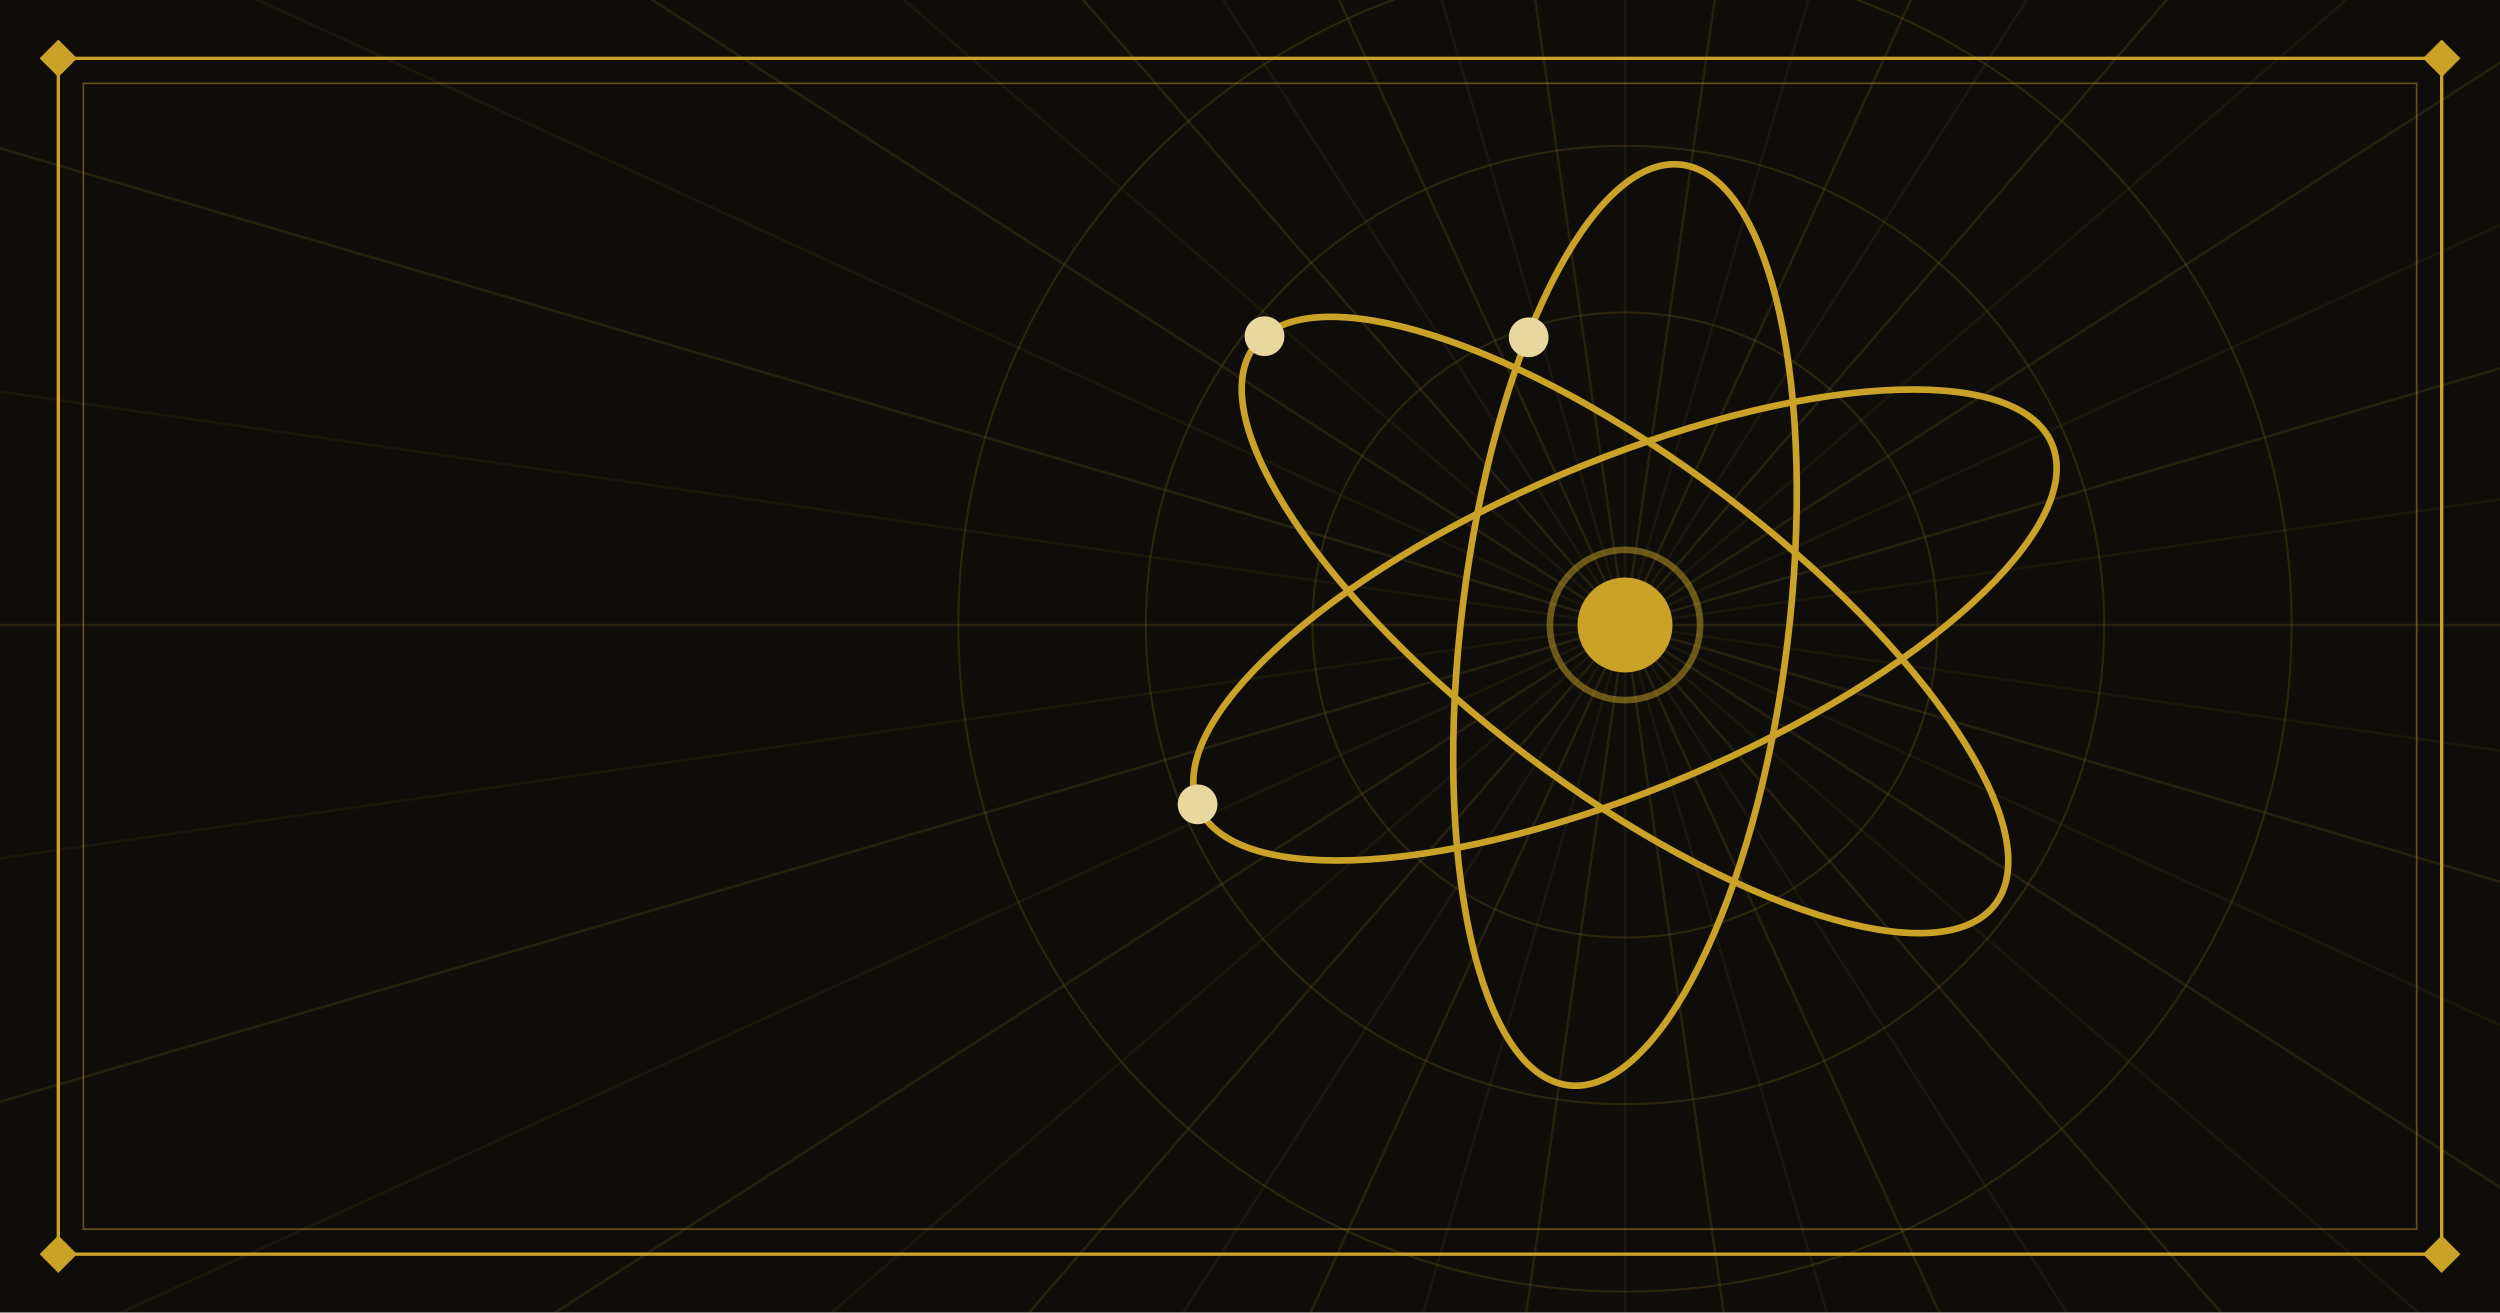
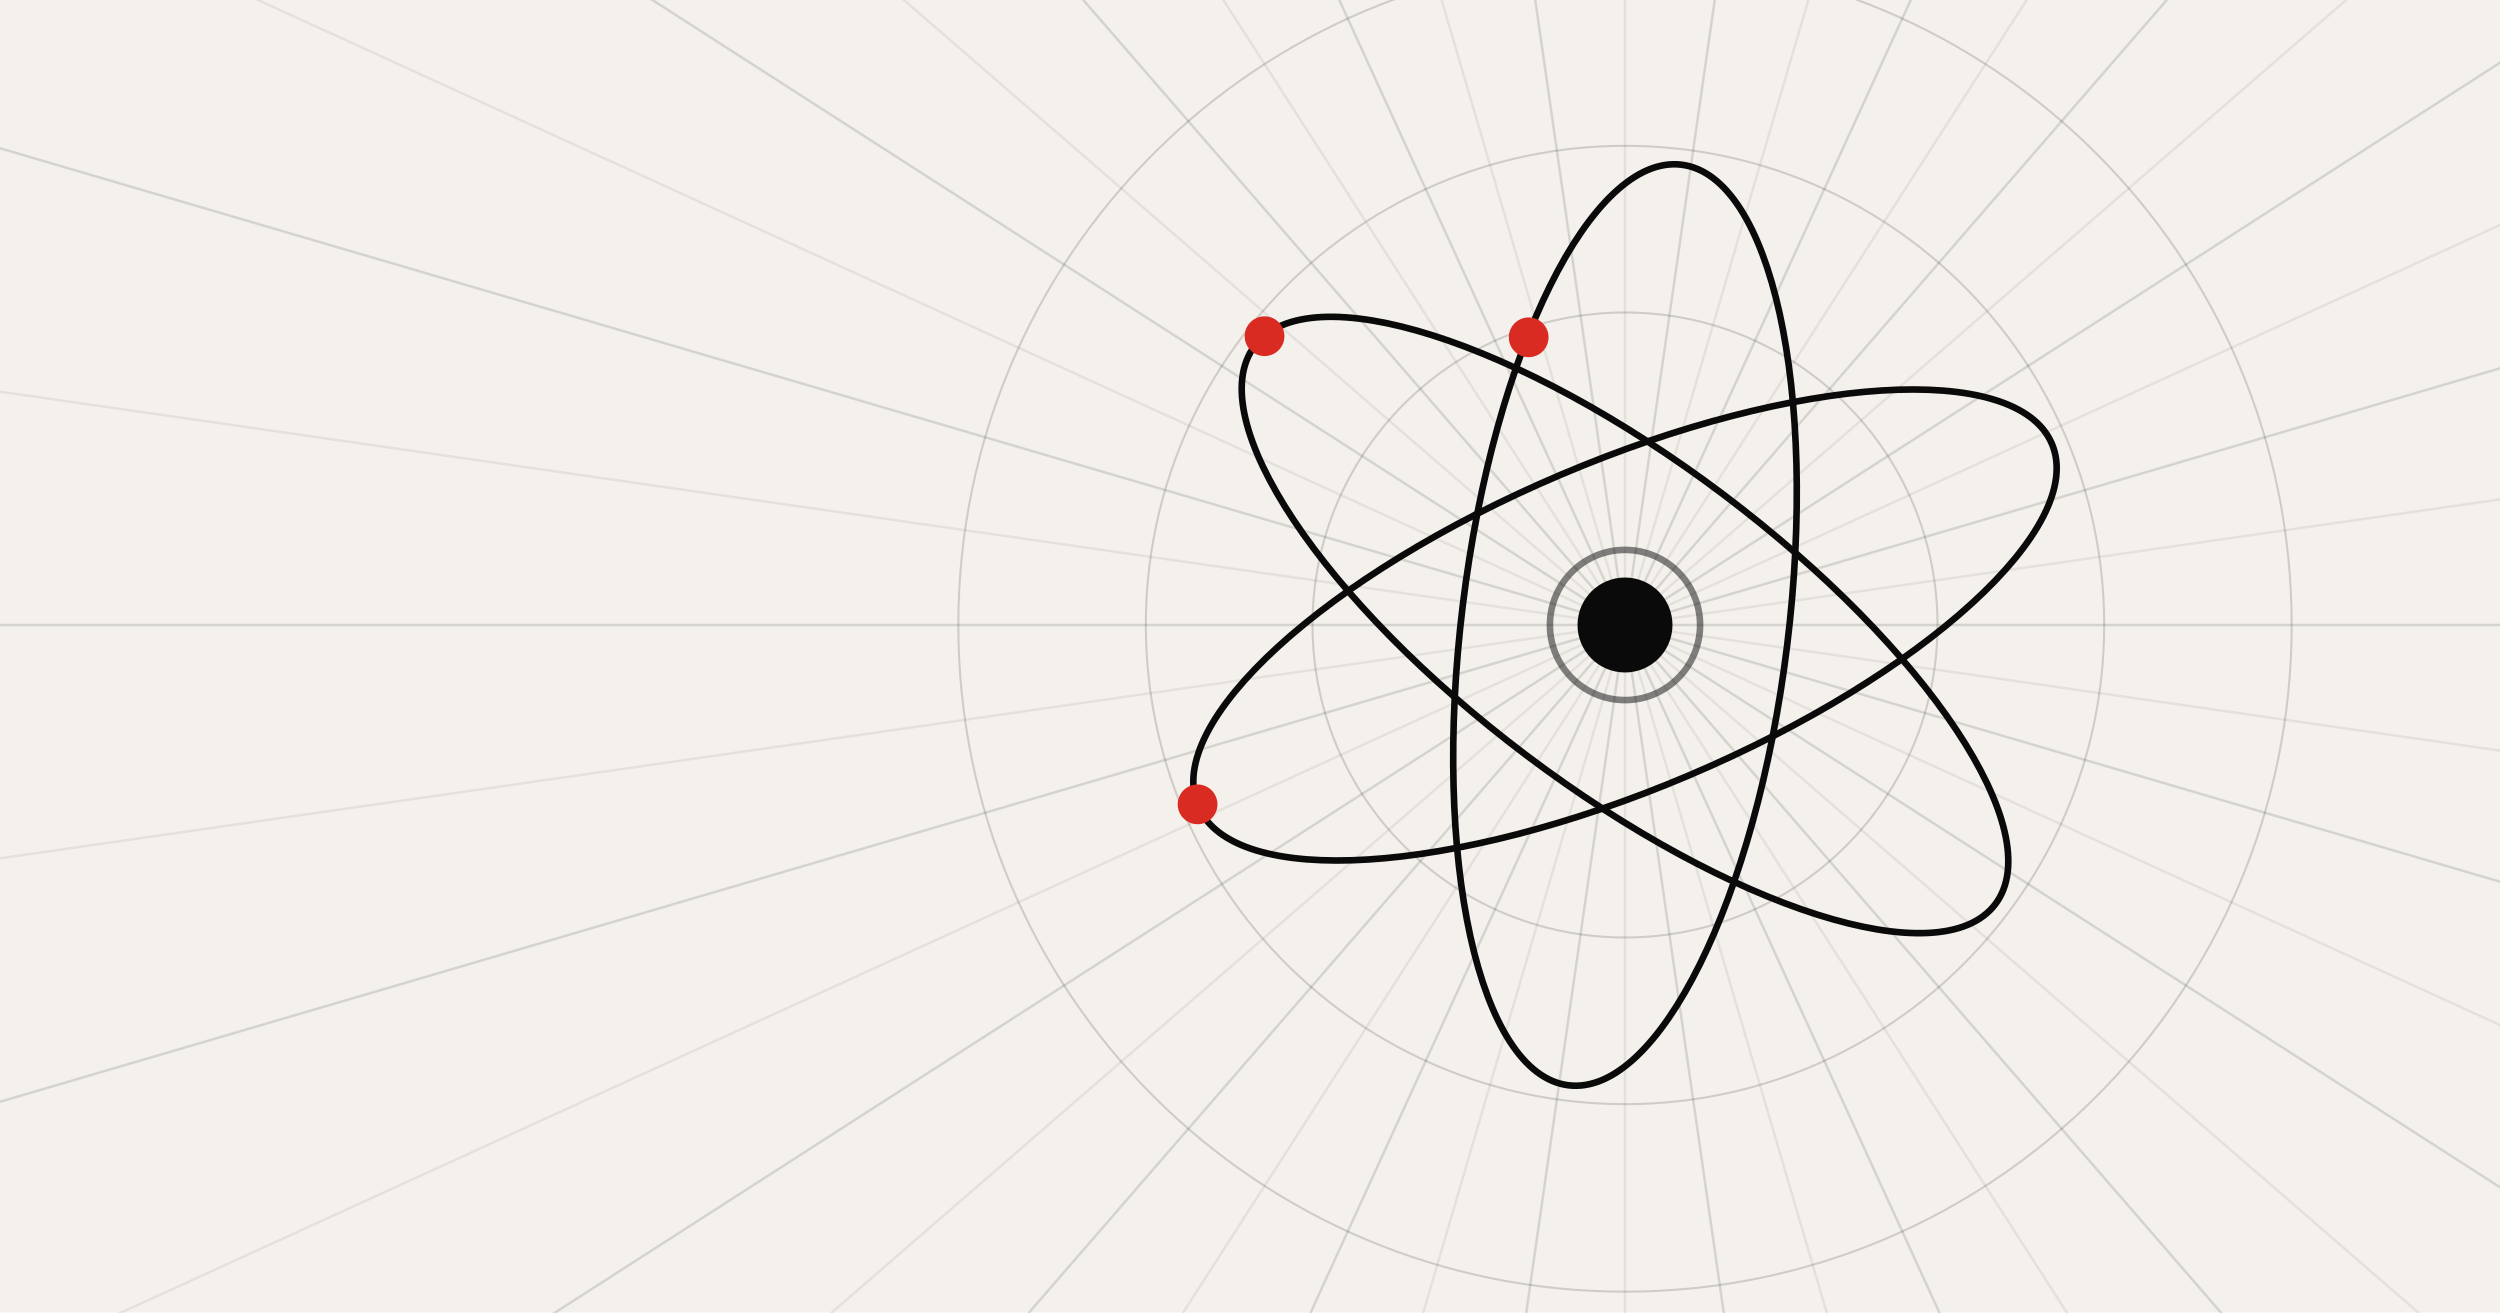
<svg xmlns="http://www.w3.org/2000/svg" viewBox="0 0 1200 630" width="1200" height="630">
-   <rect width="1200" height="630" fill="#0E0D0A" />
-   <line x1="780" y1="300" x2="2180" y2="300" stroke="#C9A227" stroke-opacity="0.13" stroke-width="1.2" />
-   <line x1="780" y1="300" x2="2166" y2="499" stroke="#C9A227" stroke-opacity="0.07" stroke-width="1.2" />
-   <line x1="780" y1="300" x2="2123" y2="694" stroke="#C9A227" stroke-opacity="0.13" stroke-width="1.2" />
-   <line x1="780" y1="300" x2="2053" y2="882" stroke="#C9A227" stroke-opacity="0.07" stroke-width="1.2" />
-   <line x1="780" y1="300" x2="1958" y2="1057" stroke="#C9A227" stroke-opacity="0.13" stroke-width="1.2" />
-   <line x1="780" y1="300" x2="1838" y2="1217" stroke="#C9A227" stroke-opacity="0.07" stroke-width="1.2" />
-   <line x1="780" y1="300" x2="1697" y2="1358" stroke="#C9A227" stroke-opacity="0.13" stroke-width="1.2" />
-   <line x1="780" y1="300" x2="1537" y2="1478" stroke="#C9A227" stroke-opacity="0.07" stroke-width="1.2" />
-   <line x1="780" y1="300" x2="1362" y2="1573" stroke="#C9A227" stroke-opacity="0.13" stroke-width="1.2" />
-   <line x1="780" y1="300" x2="1174" y2="1643" stroke="#C9A227" stroke-opacity="0.07" stroke-width="1.2" />
-   <line x1="780" y1="300" x2="979" y2="1686" stroke="#C9A227" stroke-opacity="0.13" stroke-width="1.2" />
-   <line x1="780" y1="300" x2="780" y2="1700" stroke="#C9A227" stroke-opacity="0.07" stroke-width="1.2" />
-   <line x1="780" y1="300" x2="581" y2="1686" stroke="#C9A227" stroke-opacity="0.13" stroke-width="1.2" />
-   <line x1="780" y1="300" x2="386" y2="1643" stroke="#C9A227" stroke-opacity="0.07" stroke-width="1.2" />
-   <line x1="780" y1="300" x2="198" y2="1573" stroke="#C9A227" stroke-opacity="0.13" stroke-width="1.2" />
-   <line x1="780" y1="300" x2="23" y2="1478" stroke="#C9A227" stroke-opacity="0.07" stroke-width="1.2" />
-   <line x1="780" y1="300" x2="-137" y2="1358" stroke="#C9A227" stroke-opacity="0.13" stroke-width="1.2" />
-   <line x1="780" y1="300" x2="-278" y2="1217" stroke="#C9A227" stroke-opacity="0.07" stroke-width="1.2" />
-   <line x1="780" y1="300" x2="-398" y2="1057" stroke="#C9A227" stroke-opacity="0.13" stroke-width="1.2" />
-   <line x1="780" y1="300" x2="-493" y2="882" stroke="#C9A227" stroke-opacity="0.07" stroke-width="1.2" />
-   <line x1="780" y1="300" x2="-563" y2="694" stroke="#C9A227" stroke-opacity="0.13" stroke-width="1.2" />
-   <line x1="780" y1="300" x2="-606" y2="499" stroke="#C9A227" stroke-opacity="0.07" stroke-width="1.2" />
-   <line x1="780" y1="300" x2="-620" y2="300" stroke="#C9A227" stroke-opacity="0.13" stroke-width="1.2" />
-   <line x1="780" y1="300" x2="-606" y2="101" stroke="#C9A227" stroke-opacity="0.07" stroke-width="1.2" />
-   <line x1="780" y1="300" x2="-563" y2="-94" stroke="#C9A227" stroke-opacity="0.13" stroke-width="1.2" />
-   <line x1="780" y1="300" x2="-493" y2="-282" stroke="#C9A227" stroke-opacity="0.07" stroke-width="1.2" />
-   <line x1="780" y1="300" x2="-398" y2="-457" stroke="#C9A227" stroke-opacity="0.13" stroke-width="1.2" />
-   <line x1="780" y1="300" x2="-278" y2="-617" stroke="#C9A227" stroke-opacity="0.07" stroke-width="1.2" />
-   <line x1="780" y1="300" x2="-137" y2="-758" stroke="#C9A227" stroke-opacity="0.13" stroke-width="1.2" />
-   <line x1="780" y1="300" x2="23" y2="-878" stroke="#C9A227" stroke-opacity="0.07" stroke-width="1.2" />
-   <line x1="780" y1="300" x2="198" y2="-973" stroke="#C9A227" stroke-opacity="0.13" stroke-width="1.2" />
-   <line x1="780" y1="300" x2="386" y2="-1043" stroke="#C9A227" stroke-opacity="0.07" stroke-width="1.2" />
-   <line x1="780" y1="300" x2="581" y2="-1086" stroke="#C9A227" stroke-opacity="0.13" stroke-width="1.2" />
-   <line x1="780" y1="300" x2="780" y2="-1100" stroke="#C9A227" stroke-opacity="0.07" stroke-width="1.2" />
-   <line x1="780" y1="300" x2="979" y2="-1086" stroke="#C9A227" stroke-opacity="0.13" stroke-width="1.2" />
-   <line x1="780" y1="300" x2="1174" y2="-1043" stroke="#C9A227" stroke-opacity="0.07" stroke-width="1.2" />
-   <line x1="780" y1="300" x2="1362" y2="-973" stroke="#C9A227" stroke-opacity="0.13" stroke-width="1.2" />
-   <line x1="780" y1="300" x2="1537" y2="-878" stroke="#C9A227" stroke-opacity="0.07" stroke-width="1.2" />
-   <line x1="780" y1="300" x2="1697" y2="-758" stroke="#C9A227" stroke-opacity="0.13" stroke-width="1.2" />
-   <line x1="780" y1="300" x2="1838" y2="-617" stroke="#C9A227" stroke-opacity="0.07" stroke-width="1.2" />
-   <line x1="780" y1="300" x2="1958" y2="-457" stroke="#C9A227" stroke-opacity="0.13" stroke-width="1.2" />
-   <line x1="780" y1="300" x2="2053" y2="-282" stroke="#C9A227" stroke-opacity="0.07" stroke-width="1.2" />
-   <line x1="780" y1="300" x2="2123" y2="-94" stroke="#C9A227" stroke-opacity="0.13" stroke-width="1.2" />
-   <line x1="780" y1="300" x2="2166" y2="101" stroke="#C9A227" stroke-opacity="0.07" stroke-width="1.2" />
-   <circle cx="780" cy="300" r="150" fill="none" stroke="#C9A227" stroke-opacity="0.16" stroke-width="1" />
-   <circle cx="780" cy="300" r="230" fill="none" stroke="#C9A227" stroke-opacity="0.16" stroke-width="1" />
-   <circle cx="780" cy="300" r="320" fill="none" stroke="#C9A227" stroke-opacity="0.16" stroke-width="1" />
-   <rect x="28" y="28" width="1144" height="574" fill="none" stroke="#C9A227" stroke-width="1.6" />
-   <rect x="40" y="40" width="1120" height="550" fill="none" stroke="#C9A227" stroke-opacity="0.45" stroke-width="0.8" />
-   <path d="M28 19 L37 28 L28 37 L19 28 Z" fill="#C9A227" />
-   <path d="M1172 19 L1181 28 L1172 37 L1163 28 Z" fill="#C9A227" />
-   <path d="M28 593 L37 602 L28 611 L19 602 Z" fill="#C9A227" />
-   <path d="M1172 593 L1181 602 L1172 611 L1163 602 Z" fill="#C9A227" />
-   <g transform="translate(780 300) rotate(6) scale(1.06)" fill="none" stroke="#C9A227" stroke-width="3" stroke-linecap="round" stroke-linejoin="round">
-     <circle r="20" fill="#C9A227" />
+   <rect width="1200" height="630" fill="#F4F1EC" />
+   <line x1="780" y1="300" x2="2180" y2="300" stroke="#0A0A0A" stroke-opacity="0.13" stroke-width="1.2" />
+   <line x1="780" y1="300" x2="2166" y2="499" stroke="#0A0A0A" stroke-opacity="0.07" stroke-width="1.2" />
+   <line x1="780" y1="300" x2="2123" y2="694" stroke="#0A0A0A" stroke-opacity="0.13" stroke-width="1.2" />
+   <line x1="780" y1="300" x2="2053" y2="882" stroke="#0A0A0A" stroke-opacity="0.07" stroke-width="1.2" />
+   <line x1="780" y1="300" x2="1958" y2="1057" stroke="#0A0A0A" stroke-opacity="0.13" stroke-width="1.2" />
+   <line x1="780" y1="300" x2="1838" y2="1217" stroke="#0A0A0A" stroke-opacity="0.07" stroke-width="1.2" />
+   <line x1="780" y1="300" x2="1697" y2="1358" stroke="#0A0A0A" stroke-opacity="0.13" stroke-width="1.2" />
+   <line x1="780" y1="300" x2="1537" y2="1478" stroke="#0A0A0A" stroke-opacity="0.07" stroke-width="1.2" />
+   <line x1="780" y1="300" x2="1362" y2="1573" stroke="#0A0A0A" stroke-opacity="0.13" stroke-width="1.2" />
+   <line x1="780" y1="300" x2="1174" y2="1643" stroke="#0A0A0A" stroke-opacity="0.07" stroke-width="1.2" />
+   <line x1="780" y1="300" x2="979" y2="1686" stroke="#0A0A0A" stroke-opacity="0.13" stroke-width="1.2" />
+   <line x1="780" y1="300" x2="780" y2="1700" stroke="#0A0A0A" stroke-opacity="0.07" stroke-width="1.2" />
+   <line x1="780" y1="300" x2="581" y2="1686" stroke="#0A0A0A" stroke-opacity="0.13" stroke-width="1.2" />
+   <line x1="780" y1="300" x2="386" y2="1643" stroke="#0A0A0A" stroke-opacity="0.07" stroke-width="1.2" />
+   <line x1="780" y1="300" x2="198" y2="1573" stroke="#0A0A0A" stroke-opacity="0.13" stroke-width="1.2" />
+   <line x1="780" y1="300" x2="23" y2="1478" stroke="#0A0A0A" stroke-opacity="0.07" stroke-width="1.2" />
+   <line x1="780" y1="300" x2="-137" y2="1358" stroke="#0A0A0A" stroke-opacity="0.13" stroke-width="1.2" />
+   <line x1="780" y1="300" x2="-278" y2="1217" stroke="#0A0A0A" stroke-opacity="0.07" stroke-width="1.2" />
+   <line x1="780" y1="300" x2="-398" y2="1057" stroke="#0A0A0A" stroke-opacity="0.13" stroke-width="1.2" />
+   <line x1="780" y1="300" x2="-493" y2="882" stroke="#0A0A0A" stroke-opacity="0.07" stroke-width="1.2" />
+   <line x1="780" y1="300" x2="-563" y2="694" stroke="#0A0A0A" stroke-opacity="0.13" stroke-width="1.2" />
+   <line x1="780" y1="300" x2="-606" y2="499" stroke="#0A0A0A" stroke-opacity="0.07" stroke-width="1.2" />
+   <line x1="780" y1="300" x2="-620" y2="300" stroke="#0A0A0A" stroke-opacity="0.13" stroke-width="1.2" />
+   <line x1="780" y1="300" x2="-606" y2="101" stroke="#0A0A0A" stroke-opacity="0.07" stroke-width="1.2" />
+   <line x1="780" y1="300" x2="-563" y2="-94" stroke="#0A0A0A" stroke-opacity="0.13" stroke-width="1.2" />
+   <line x1="780" y1="300" x2="-493" y2="-282" stroke="#0A0A0A" stroke-opacity="0.07" stroke-width="1.2" />
+   <line x1="780" y1="300" x2="-398" y2="-457" stroke="#0A0A0A" stroke-opacity="0.13" stroke-width="1.2" />
+   <line x1="780" y1="300" x2="-278" y2="-617" stroke="#0A0A0A" stroke-opacity="0.07" stroke-width="1.2" />
+   <line x1="780" y1="300" x2="-137" y2="-758" stroke="#0A0A0A" stroke-opacity="0.13" stroke-width="1.2" />
+   <line x1="780" y1="300" x2="23" y2="-878" stroke="#0A0A0A" stroke-opacity="0.07" stroke-width="1.2" />
+   <line x1="780" y1="300" x2="198" y2="-973" stroke="#0A0A0A" stroke-opacity="0.13" stroke-width="1.2" />
+   <line x1="780" y1="300" x2="386" y2="-1043" stroke="#0A0A0A" stroke-opacity="0.07" stroke-width="1.2" />
+   <line x1="780" y1="300" x2="581" y2="-1086" stroke="#0A0A0A" stroke-opacity="0.13" stroke-width="1.2" />
+   <line x1="780" y1="300" x2="780" y2="-1100" stroke="#0A0A0A" stroke-opacity="0.07" stroke-width="1.2" />
+   <line x1="780" y1="300" x2="979" y2="-1086" stroke="#0A0A0A" stroke-opacity="0.13" stroke-width="1.2" />
+   <line x1="780" y1="300" x2="1174" y2="-1043" stroke="#0A0A0A" stroke-opacity="0.07" stroke-width="1.2" />
+   <line x1="780" y1="300" x2="1362" y2="-973" stroke="#0A0A0A" stroke-opacity="0.13" stroke-width="1.2" />
+   <line x1="780" y1="300" x2="1537" y2="-878" stroke="#0A0A0A" stroke-opacity="0.07" stroke-width="1.2" />
+   <line x1="780" y1="300" x2="1697" y2="-758" stroke="#0A0A0A" stroke-opacity="0.13" stroke-width="1.2" />
+   <line x1="780" y1="300" x2="1838" y2="-617" stroke="#0A0A0A" stroke-opacity="0.07" stroke-width="1.2" />
+   <line x1="780" y1="300" x2="1958" y2="-457" stroke="#0A0A0A" stroke-opacity="0.13" stroke-width="1.2" />
+   <line x1="780" y1="300" x2="2053" y2="-282" stroke="#0A0A0A" stroke-opacity="0.07" stroke-width="1.2" />
+   <line x1="780" y1="300" x2="2123" y2="-94" stroke="#0A0A0A" stroke-opacity="0.13" stroke-width="1.2" />
+   <line x1="780" y1="300" x2="2166" y2="101" stroke="#0A0A0A" stroke-opacity="0.07" stroke-width="1.2" />
+   <circle cx="780" cy="300" r="150" fill="none" stroke="#0A0A0A" stroke-opacity="0.16" stroke-width="1" />
+   <circle cx="780" cy="300" r="230" fill="none" stroke="#0A0A0A" stroke-opacity="0.16" stroke-width="1" />
+   <circle cx="780" cy="300" r="320" fill="none" stroke="#0A0A0A" stroke-opacity="0.16" stroke-width="1" />
+   <g transform="translate(780 300) rotate(6) scale(1.06)" fill="none" stroke="#0A0A0A" stroke-width="3" stroke-linecap="round" stroke-linejoin="round">
+     <circle r="20" fill="#0A0A0A" />
    <circle r="34" stroke-opacity="0.5" />
    <ellipse rx="210" ry="74" transform="rotate(31)" />
-     <circle cx="-176" cy="-113" r="9" fill="#E9D7A0" stroke="none" />
+     <circle cx="-176" cy="-113" r="9" fill="#D92B21" stroke="none" />
    <ellipse rx="210" ry="74" transform="rotate(91)" />
-     <circle cx="-57" cy="-125" r="9" fill="#E9D7A0" stroke="none" />
+     <circle cx="-57" cy="-125" r="9" fill="#D92B21" stroke="none" />
    <ellipse rx="210" ry="74" transform="rotate(151)" />
-     <circle cx="-184" cy="101" r="9" fill="#E9D7A0" stroke="none" />
+     <circle cx="-184" cy="101" r="9" fill="#D92B21" stroke="none" />
  </g>
</svg>
